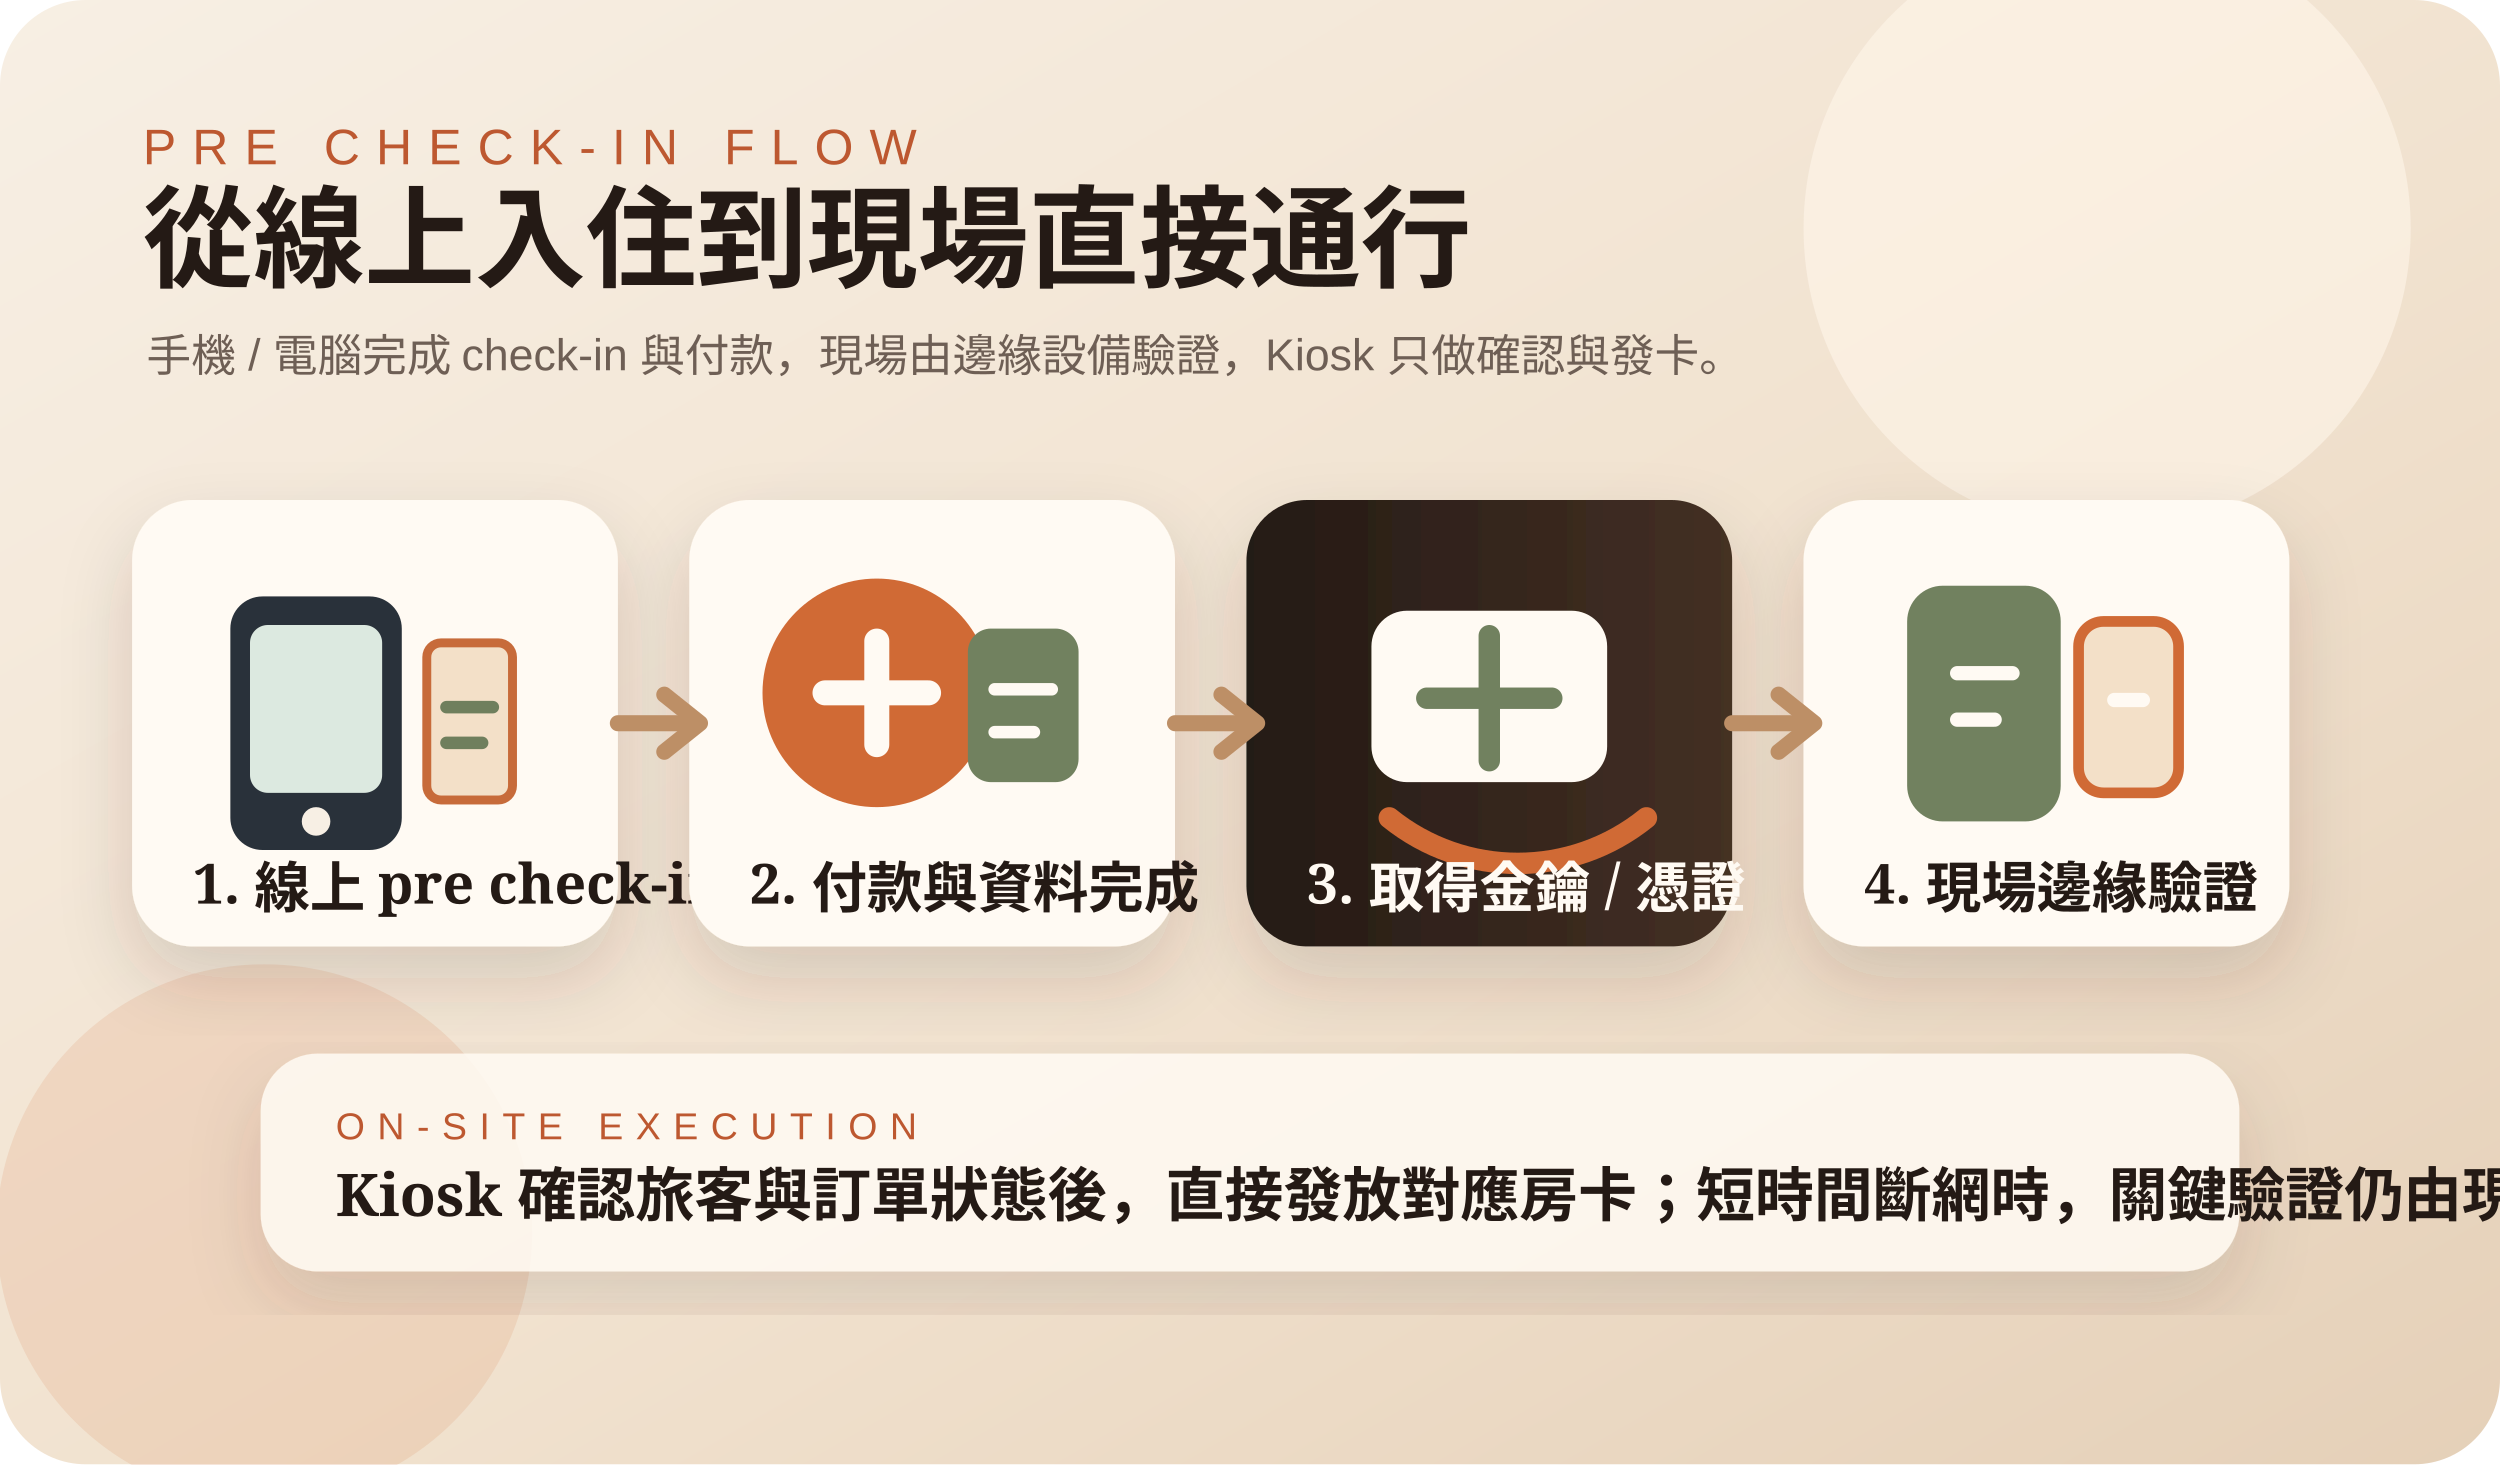
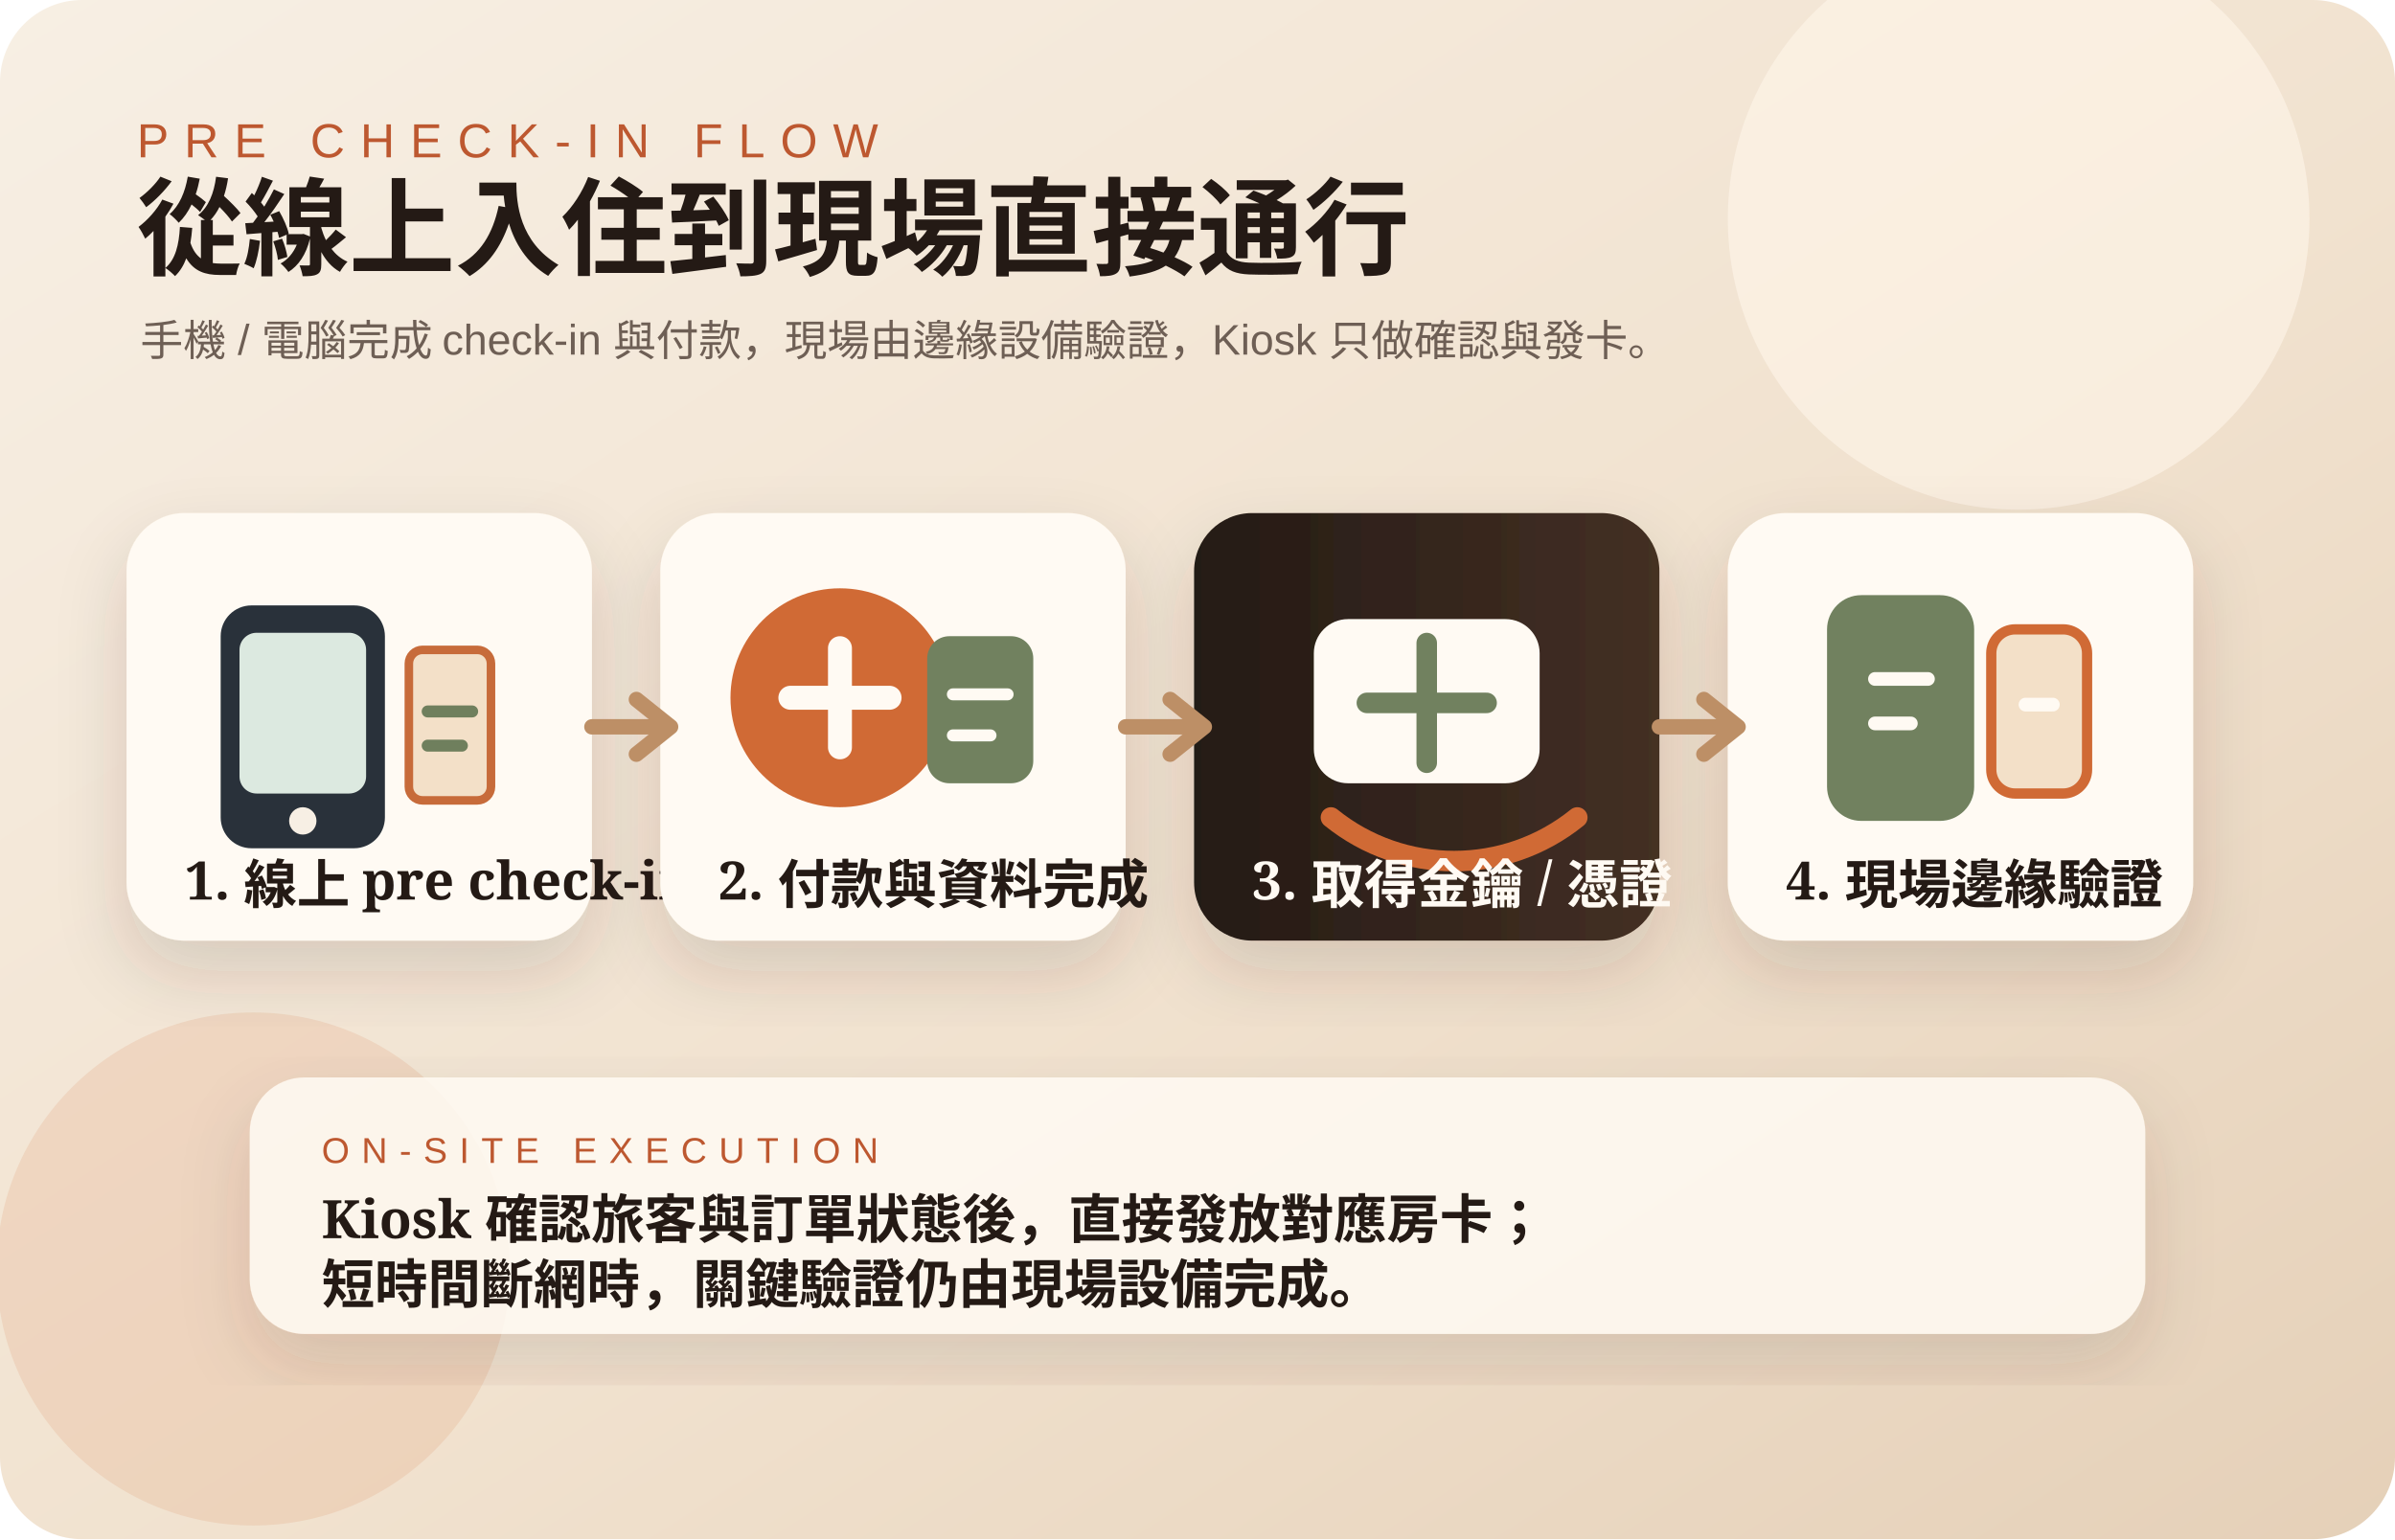
- <svg xmlns="http://www.w3.org/2000/svg" viewBox="0 0 1400 820" role="img" aria-labelledby="title desc">
+ <svg xmlns="http://www.w3.org/2000/svg" viewBox="0 0 1400 900" role="img" aria-labelledby="title desc">
  <defs>
    <linearGradient id="bg" x1="0" x2="1" y1="0" y2="1">
      <stop offset="0%" stop-color="#f7efe4" />
      <stop offset="55%" stop-color="#f1e2cf" />
      <stop offset="100%" stop-color="#e5d0b8" />
    </linearGradient>
    <linearGradient id="dark" x1="0" x2="1">
      <stop offset="0%" stop-color="#241a15" />
      <stop offset="100%" stop-color="#443024" />
    </linearGradient>
    <filter id="shadow" x="-20%" y="-20%" width="140%" height="140%">
      <feDropShadow dx="0" dy="18" stdDeviation="20" flood-color="#3b2a20" flood-opacity=".16" />
    </filter>
  </defs>
-   <rect width="1400" height="820" rx="48" fill="url(#bg)" />
+   <rect width="1400" height="900" rx="48" fill="url(#bg)" />
  <circle cx="1180" cy="128" r="170" fill="#fff6eb" opacity=".58" />
-   <circle cx="148" cy="690" r="150" fill="#d06a35" opacity=".13" />
+   <circle cx="148" cy="742" r="150" fill="#d06a35" opacity=".13" />
  <text x="80" y="92" fill="#bd5830" font-family="Arial, sans-serif" font-size="28" letter-spacing="9">PRE CHECK-IN FLOW</text>
  <text x="80" y="156" fill="#241a15" font-family="Georgia, 'Times New Roman', serif" font-size="62" font-weight="700">從線上入住到現場直接通行</text>
  <text x="82" y="208" fill="#6e5f55" font-family="Arial, sans-serif" font-size="25">手機 / 電腦完成 check-in 與付款，現場由邊緣設備驗證，Kiosk 只做確認與發卡。</text>
-   <g transform="translate(74 280)">
+   <g transform="translate(74 300)">
    <rect x="0" y="0" width="272" height="250" rx="34" fill="#fffaf3" filter="url(#shadow)" />
    <rect x="55" y="54" width="96" height="142" rx="18" fill="#29313a" />
    <rect x="66" y="70" width="74" height="94" rx="10" fill="#dce9e0" />
    <circle cx="103" cy="180" r="8" fill="#f7efe4" />
    <rect x="165" y="80" width="48" height="88" rx="8" fill="#f3e0c8" stroke="#c76b3a" stroke-width="5" />
    <path d="M176 116h26M176 136h20" stroke="#6f7f5d" stroke-width="7" stroke-linecap="round" />
    <text x="34" y="226" fill="#241a15" font-family="Georgia, serif" font-size="31" font-weight="700">1. 線上 pre check-in</text>
  </g>
-   <g transform="translate(386 280)">
+   <g transform="translate(386 300)">
    <rect x="0" y="0" width="272" height="250" rx="34" fill="#fffaf3" filter="url(#shadow)" />
    <circle cx="105" cy="108" r="64" fill="#d06a35" />
    <path d="M76 108h58M105 79v58" stroke="#fffaf3" stroke-width="14" stroke-linecap="round" />
    <rect x="156" y="72" width="62" height="86" rx="13" fill="#71815f" />
    <path d="M171 106h32M171 130h22" stroke="#fffaf3" stroke-width="7" stroke-linecap="round" />
    <text x="34" y="226" fill="#241a15" font-family="Georgia, serif" font-size="31" font-weight="700">2. 付款與資料完成</text>
  </g>
-   <g transform="translate(698 280)">
+   <g transform="translate(698 300)">
    <rect x="0" y="0" width="272" height="250" rx="34" fill="url(#dark)" filter="url(#shadow)" />
    <rect x="70" y="62" width="132" height="96" rx="20" fill="#fffaf3" />
    <path d="M101 111h70M136 76v70" stroke="#71815f" stroke-width="12" stroke-linecap="round" />
    <path d="M80 178c42 34 102 34 144 0" stroke="#d06a35" stroke-width="12" stroke-linecap="round" fill="none" />
    <text x="34" y="226" fill="#fffaf3" font-family="Georgia, serif" font-size="31" font-weight="700">3. 取得金鑰 / 憑證</text>
  </g>
-   <g transform="translate(1010 280)">
+   <g transform="translate(1010 300)">
    <rect x="0" y="0" width="272" height="250" rx="34" fill="#fffaf3" filter="url(#shadow)" />
    <rect x="58" y="48" width="86" height="132" rx="20" fill="#71815f" />
    <rect x="154" y="68" width="56" height="96" rx="14" fill="#f3e0c8" stroke="#d06a35" stroke-width="6" />
    <path d="M86 97h31M86 123h21M174 112h16" stroke="#fffaf3" stroke-width="8" stroke-linecap="round" />
    <text x="34" y="226" fill="#241a15" font-family="Georgia, serif" font-size="31" font-weight="700">4. 現場邊緣驗證</text>
  </g>
-   <path d="M346 405h40M658 405h40M970 405h40" stroke="#bd8f66" stroke-width="9" stroke-linecap="round" />
-   <path d="M372 389l20 16-20 16M684 389l20 16-20 16M996 389l20 16-20 16" fill="none" stroke="#bd8f66" stroke-width="9" stroke-linecap="round" stroke-linejoin="round" />
-   <g transform="translate(146 590)">
-     <rect x="0" y="0" width="1108" height="122" rx="32" fill="#fffaf3" opacity=".85" filter="url(#shadow)" />
-     <text x="42" y="48" fill="#bd5830" font-family="Arial, sans-serif" font-size="21" letter-spacing="7">ON-SITE EXECUTION</text>
-     <text x="42" y="91" fill="#241a15" font-family="Georgia, serif" font-size="33" font-weight="700">Kiosk 確認旅客與訂單狀態後，直接發放對應房卡；短時間斷網時，關鍵驗證仍由現場設備完成。</text>
+   <path d="M346 425h40M658 425h40M970 425h40" stroke="#bd8f66" stroke-width="9" stroke-linecap="round" />
+   <path d="M372 409l20 16-20 16M684 409l20 16-20 16M996 409l20 16-20 16" fill="none" stroke="#bd8f66" stroke-width="9" stroke-linecap="round" stroke-linejoin="round" />
+   <g transform="translate(146 630)">
+     <rect x="0" y="0" width="1108" height="150" rx="32" fill="#fffaf3" opacity=".85" filter="url(#shadow)" />
+     <text x="42" y="50" fill="#bd5830" font-family="Arial, sans-serif" font-size="21" letter-spacing="7">ON-SITE EXECUTION</text>
+     <text x="42" y="94" fill="#241a15" font-family="Georgia, serif" font-size="31" font-weight="700">Kiosk 確認旅客與訂單狀態後，直接發放對應房卡；</text>
+     <text x="42" y="132" fill="#241a15" font-family="Georgia, serif" font-size="31" font-weight="700">短時間斷網時，關鍵驗證仍由現場設備完成。</text>
  </g>
</svg>
